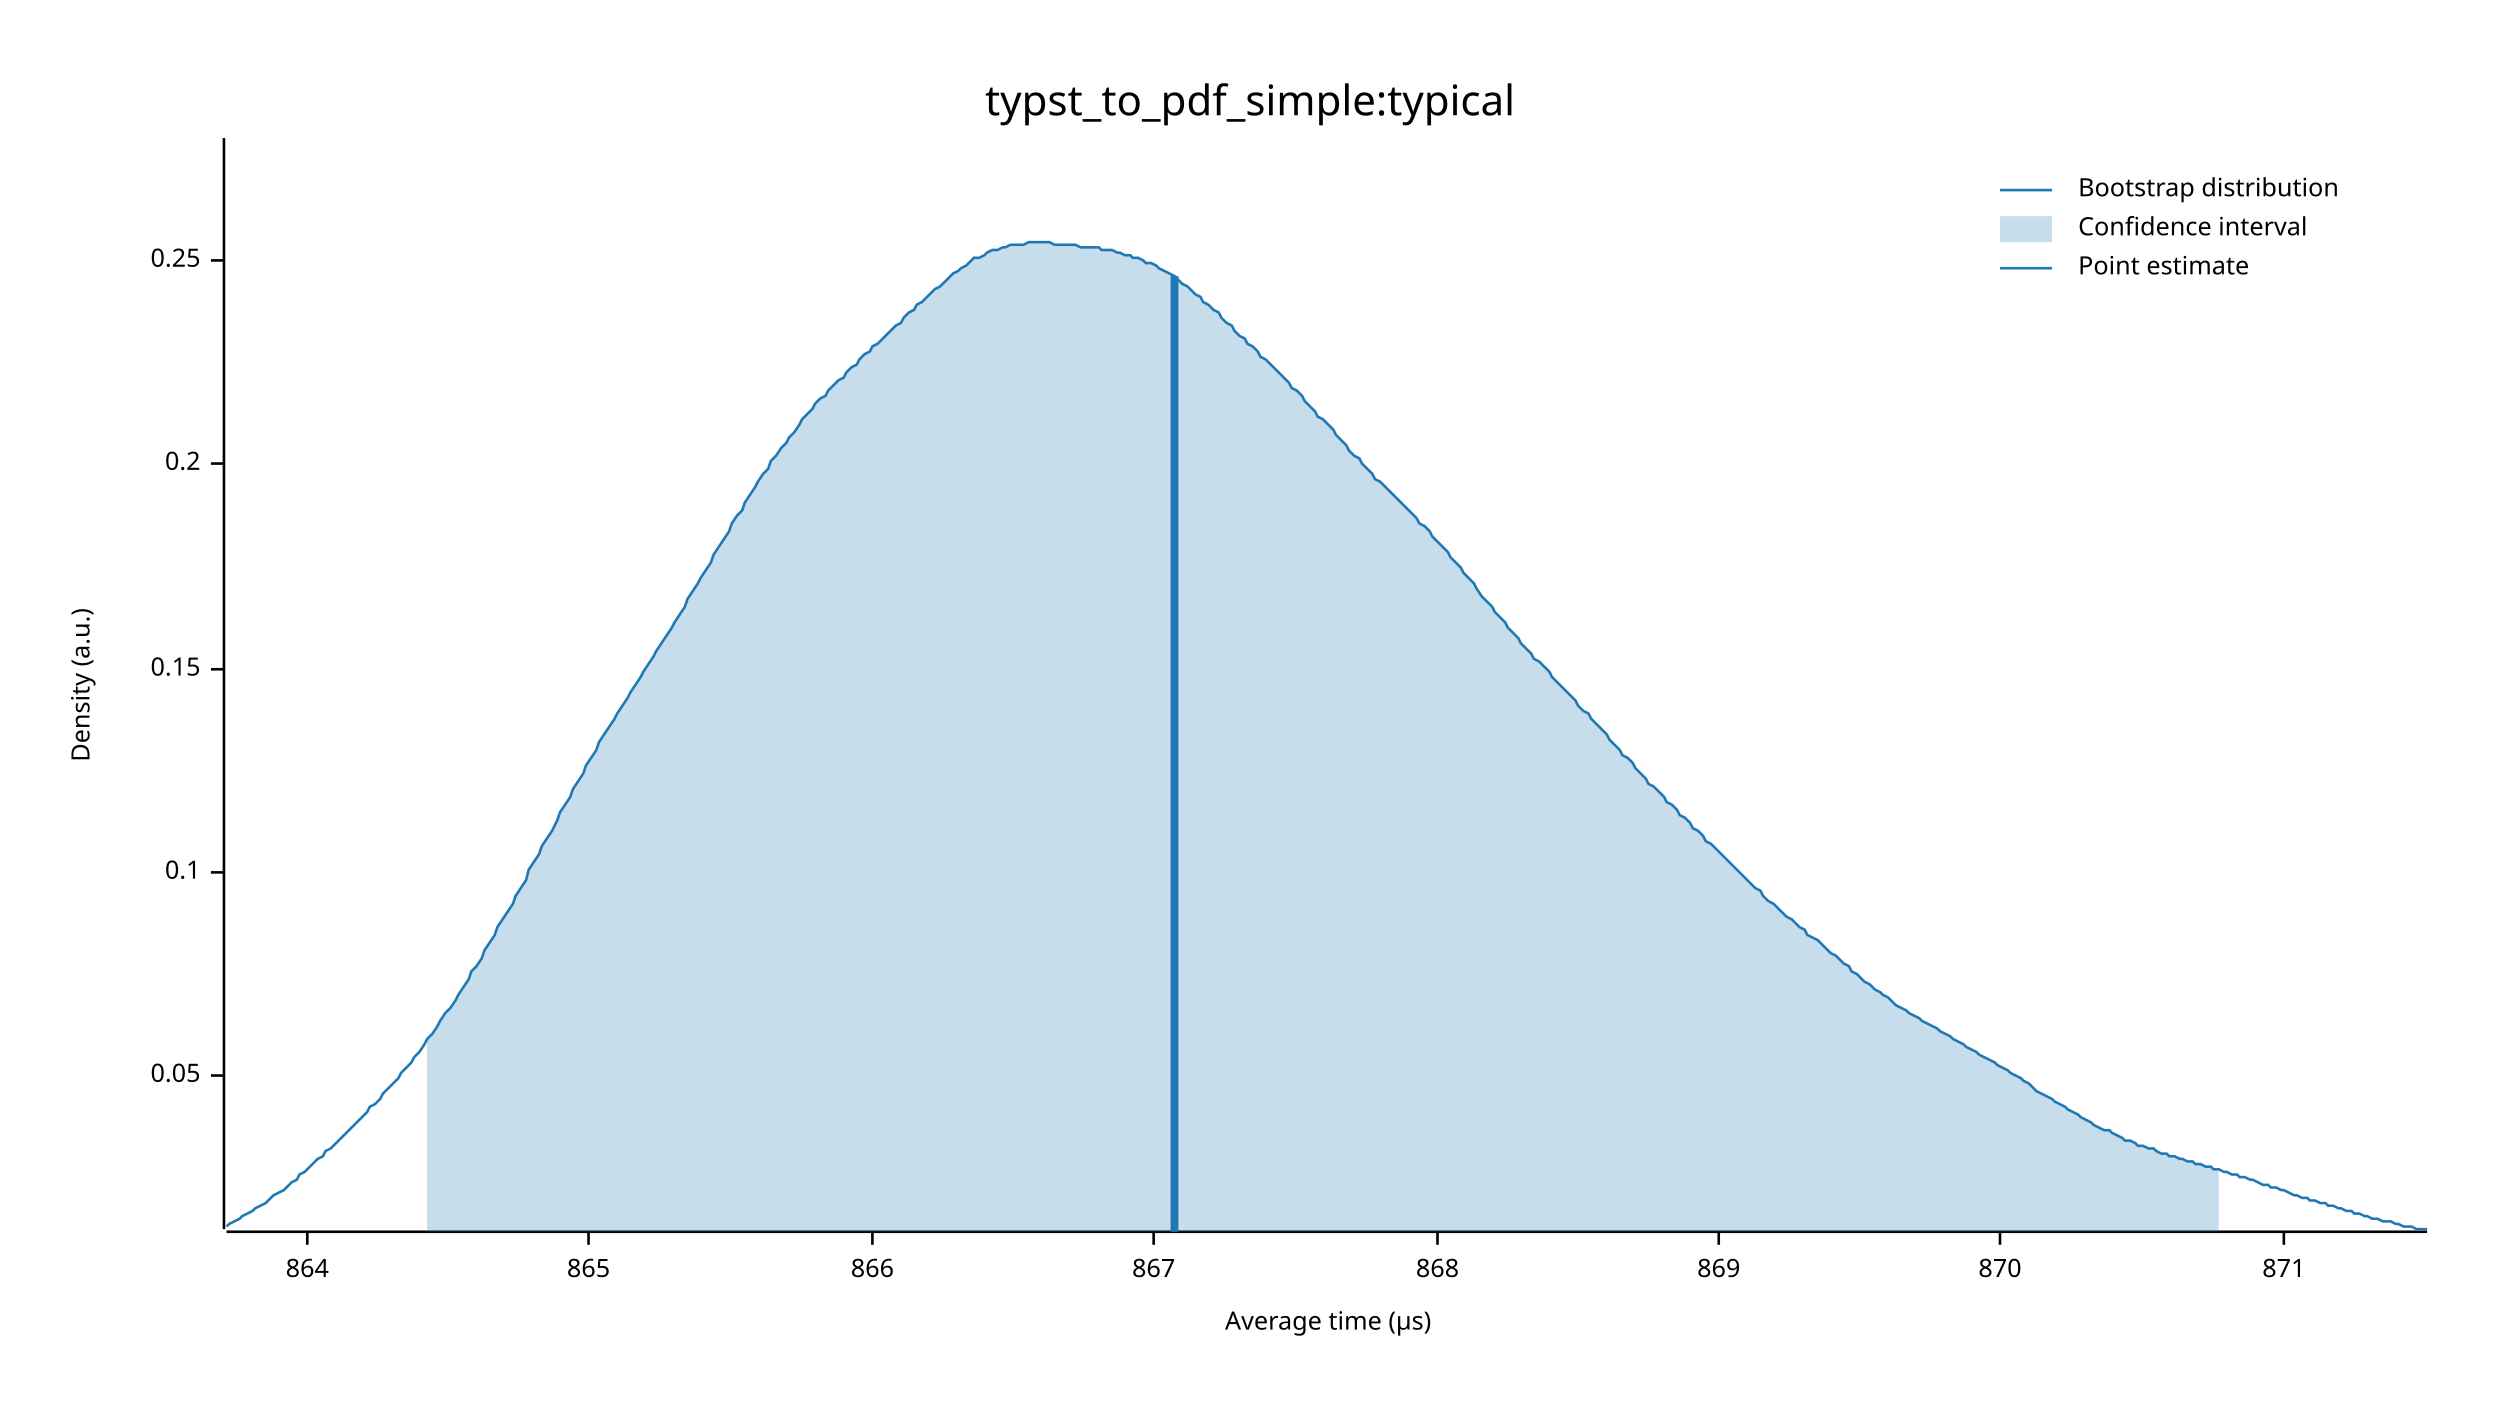
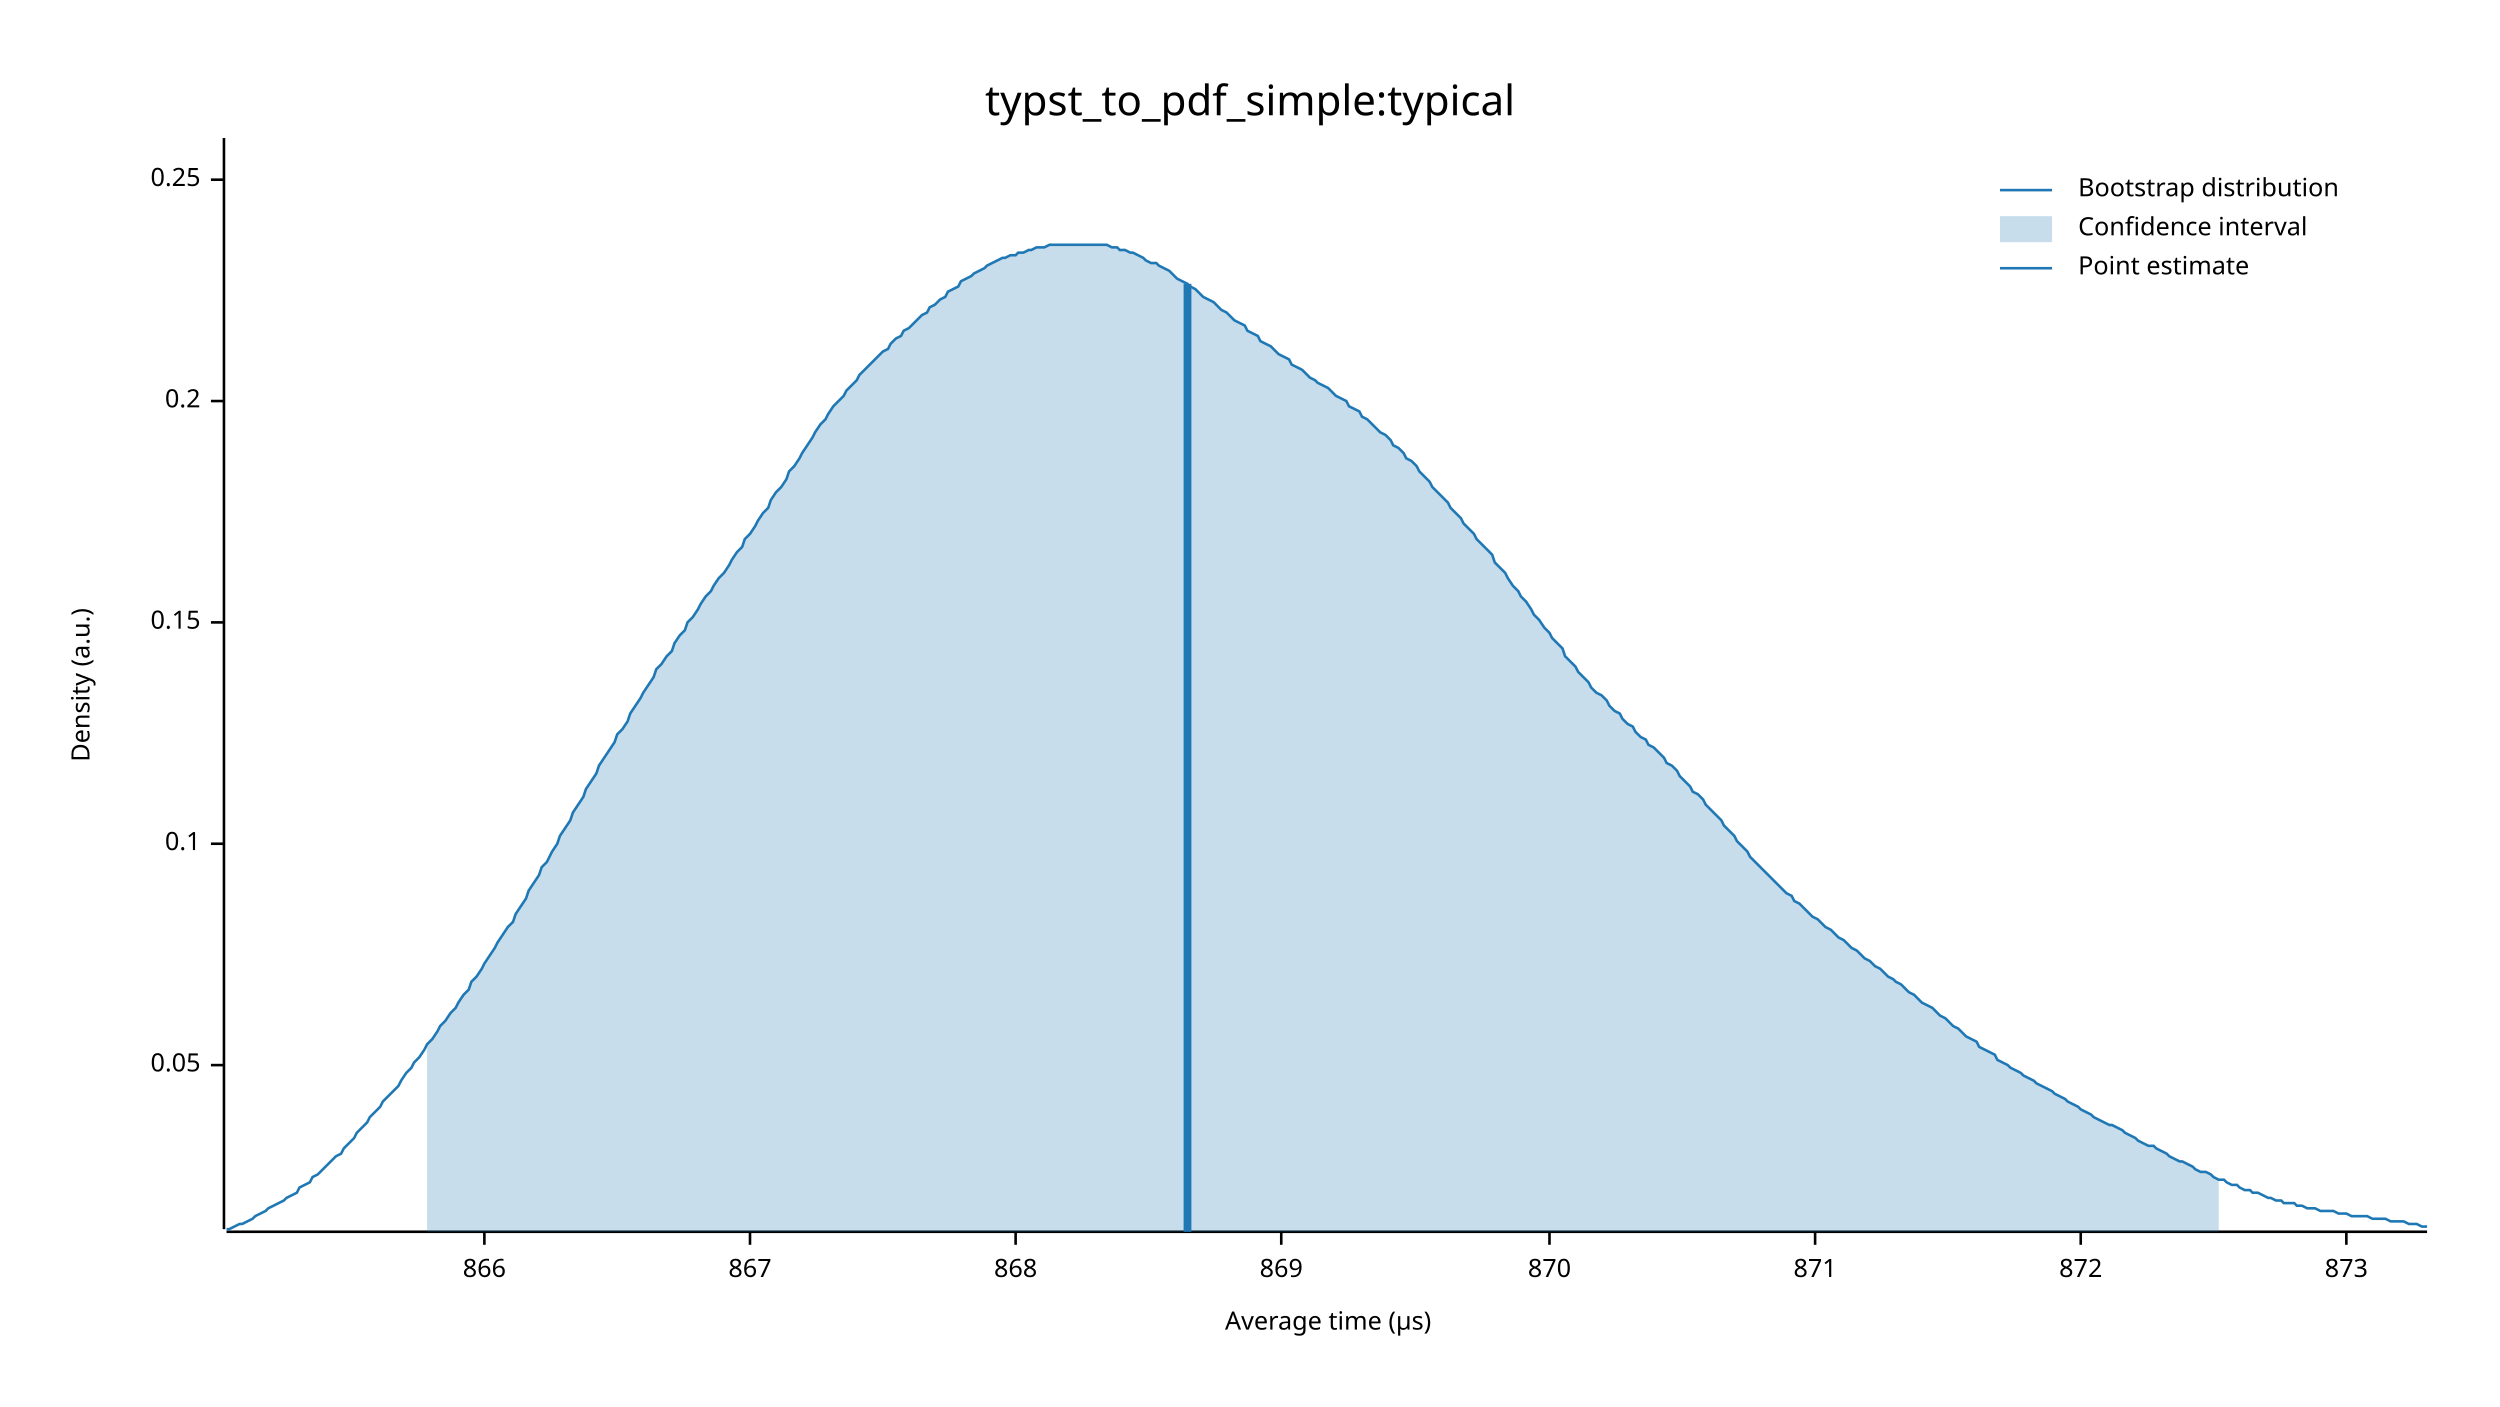
<svg xmlns="http://www.w3.org/2000/svg" width="960" height="540" viewBox="0 0 960 540">
  <text x="480" y="32" dy="0.76em" text-anchor="middle" font-family="sans-serif" font-size="16.129" opacity="1" fill="#000000">
typst_to_pdf_simple:typical
</text>
  <text x="27" y="263" dy="0.76em" text-anchor="middle" font-family="sans-serif" font-size="9.677" opacity="1" fill="#000000" transform="rotate(270, 27, 263)">
Density (a.u.)
</text>
  <text x="510" y="513" dy="-0.5ex" text-anchor="middle" font-family="sans-serif" font-size="9.677" opacity="1" fill="#000000">
Average time (µs)
</text>
  <polyline fill="none" opacity="1" stroke="#000000" stroke-width="1" points="86,53 86,472 " />
-   <text x="77" y="413" dy="0.5ex" text-anchor="end" font-family="sans-serif" font-size="9.677" opacity="1" fill="#000000">
+   <text x="77" y="409" dy="0.5ex" text-anchor="end" font-family="sans-serif" font-size="9.677" opacity="1" fill="#000000">
0.05
</text>
-   <polyline fill="none" opacity="1" stroke="#000000" stroke-width="1" points="81,413 86,413 " />
-   <text x="77" y="335" dy="0.5ex" text-anchor="end" font-family="sans-serif" font-size="9.677" opacity="1" fill="#000000">
+   <polyline fill="none" opacity="1" stroke="#000000" stroke-width="1" points="81,409 86,409 " />
+   <text x="77" y="324" dy="0.5ex" text-anchor="end" font-family="sans-serif" font-size="9.677" opacity="1" fill="#000000">
0.1
</text>
-   <polyline fill="none" opacity="1" stroke="#000000" stroke-width="1" points="81,335 86,335 " />
-   <text x="77" y="257" dy="0.5ex" text-anchor="end" font-family="sans-serif" font-size="9.677" opacity="1" fill="#000000">
+   <polyline fill="none" opacity="1" stroke="#000000" stroke-width="1" points="81,324 86,324 " />
+   <text x="77" y="239" dy="0.5ex" text-anchor="end" font-family="sans-serif" font-size="9.677" opacity="1" fill="#000000">
0.15
</text>
-   <polyline fill="none" opacity="1" stroke="#000000" stroke-width="1" points="81,257 86,257 " />
-   <text x="77" y="178" dy="0.5ex" text-anchor="end" font-family="sans-serif" font-size="9.677" opacity="1" fill="#000000">
+   <polyline fill="none" opacity="1" stroke="#000000" stroke-width="1" points="81,239 86,239 " />
+   <text x="77" y="154" dy="0.5ex" text-anchor="end" font-family="sans-serif" font-size="9.677" opacity="1" fill="#000000">
0.2
</text>
-   <polyline fill="none" opacity="1" stroke="#000000" stroke-width="1" points="81,178 86,178 " />
-   <text x="77" y="100" dy="0.5ex" text-anchor="end" font-family="sans-serif" font-size="9.677" opacity="1" fill="#000000">
+   <polyline fill="none" opacity="1" stroke="#000000" stroke-width="1" points="81,154 86,154 " />
+   <text x="77" y="69" dy="0.5ex" text-anchor="end" font-family="sans-serif" font-size="9.677" opacity="1" fill="#000000">
0.25
</text>
-   <polyline fill="none" opacity="1" stroke="#000000" stroke-width="1" points="81,100 86,100 " />
+   <polyline fill="none" opacity="1" stroke="#000000" stroke-width="1" points="81,69 86,69 " />
  <polyline fill="none" opacity="1" stroke="#000000" stroke-width="1" points="87,473 932,473 " />
-   <text x="118" y="483" dy="0.76em" text-anchor="middle" font-family="sans-serif" font-size="9.677" opacity="1" fill="#000000">
- 864
- </text>
-   <polyline fill="none" opacity="1" stroke="#000000" stroke-width="1" points="118,473 118,478 " />
-   <text x="226" y="483" dy="0.76em" text-anchor="middle" font-family="sans-serif" font-size="9.677" opacity="1" fill="#000000">
- 865
- </text>
-   <polyline fill="none" opacity="1" stroke="#000000" stroke-width="1" points="226,473 226,478 " />
-   <text x="335" y="483" dy="0.76em" text-anchor="middle" font-family="sans-serif" font-size="9.677" opacity="1" fill="#000000">
+   <text x="186" y="483" dy="0.76em" text-anchor="middle" font-family="sans-serif" font-size="9.677" opacity="1" fill="#000000">
866
</text>
-   <polyline fill="none" opacity="1" stroke="#000000" stroke-width="1" points="335,473 335,478 " />
-   <text x="443" y="483" dy="0.76em" text-anchor="middle" font-family="sans-serif" font-size="9.677" opacity="1" fill="#000000">
+   <polyline fill="none" opacity="1" stroke="#000000" stroke-width="1" points="186,473 186,478 " />
+   <text x="288" y="483" dy="0.76em" text-anchor="middle" font-family="sans-serif" font-size="9.677" opacity="1" fill="#000000">
867
</text>
-   <polyline fill="none" opacity="1" stroke="#000000" stroke-width="1" points="443,473 443,478 " />
-   <text x="552" y="483" dy="0.76em" text-anchor="middle" font-family="sans-serif" font-size="9.677" opacity="1" fill="#000000">
+   <polyline fill="none" opacity="1" stroke="#000000" stroke-width="1" points="288,473 288,478 " />
+   <text x="390" y="483" dy="0.76em" text-anchor="middle" font-family="sans-serif" font-size="9.677" opacity="1" fill="#000000">
868
</text>
-   <polyline fill="none" opacity="1" stroke="#000000" stroke-width="1" points="552,473 552,478 " />
-   <text x="660" y="483" dy="0.76em" text-anchor="middle" font-family="sans-serif" font-size="9.677" opacity="1" fill="#000000">
+   <polyline fill="none" opacity="1" stroke="#000000" stroke-width="1" points="390,473 390,478 " />
+   <text x="492" y="483" dy="0.76em" text-anchor="middle" font-family="sans-serif" font-size="9.677" opacity="1" fill="#000000">
869
</text>
-   <polyline fill="none" opacity="1" stroke="#000000" stroke-width="1" points="660,473 660,478 " />
-   <text x="768" y="483" dy="0.76em" text-anchor="middle" font-family="sans-serif" font-size="9.677" opacity="1" fill="#000000">
+   <polyline fill="none" opacity="1" stroke="#000000" stroke-width="1" points="492,473 492,478 " />
+   <text x="595" y="483" dy="0.76em" text-anchor="middle" font-family="sans-serif" font-size="9.677" opacity="1" fill="#000000">
870
</text>
-   <polyline fill="none" opacity="1" stroke="#000000" stroke-width="1" points="768,473 768,478 " />
-   <text x="877" y="483" dy="0.76em" text-anchor="middle" font-family="sans-serif" font-size="9.677" opacity="1" fill="#000000">
+   <polyline fill="none" opacity="1" stroke="#000000" stroke-width="1" points="595,473 595,478 " />
+   <text x="697" y="483" dy="0.76em" text-anchor="middle" font-family="sans-serif" font-size="9.677" opacity="1" fill="#000000">
871
</text>
-   <polyline fill="none" opacity="1" stroke="#000000" stroke-width="1" points="877,473 877,478 " />
-   <polyline fill="none" opacity="1" stroke="#1F78B4" stroke-width="1" points="87,471 88,470 90,469 92,468 93,467 95,466 97,465 98,464 100,463 102,462 103,461 105,459 107,458 109,457 110,456 112,454 114,453 115,451 117,450 119,448 120,447 122,445 124,444 125,442 127,441 129,439 131,437 132,436 134,434 136,432 137,431 139,429 141,427 142,425 144,424 146,422 147,420 149,418 151,416 153,414 154,412 156,410 158,408 159,406 161,404 163,401 164,399 166,397 168,394 169,392 171,389 173,387 175,384 176,382 178,379 180,376 181,373 183,371 185,368 186,365 188,362 190,359 191,356 193,353 195,350 197,347 198,344 200,341 202,338 203,334 205,331 207,328 208,325 210,322 212,319 214,315 215,312 217,309 219,306 220,303 222,300 224,297 225,294 227,291 229,288 230,285 232,282 234,279 236,276 237,274 239,271 241,268 242,266 244,263 246,260 247,258 249,255 251,252 252,250 254,247 256,244 258,241 259,239 261,236 263,233 264,230 266,227 268,224 269,222 271,219 273,216 274,213 276,210 278,207 280,204 281,201 283,198 285,196 286,193 288,190 290,187 291,185 293,182 295,180 296,177 298,175 300,172 302,170 303,168 305,166 307,163 308,161 310,159 312,157 313,155 315,153 317,152 318,150 320,148 322,146 324,145 325,143 327,141 329,140 330,138 332,136 334,135 335,133 337,132 339,130 341,128 342,127 344,125 346,124 347,122 349,120 351,119 352,117 354,116 356,114 357,113 359,111 361,110 363,108 364,107 366,105 368,104 369,103 371,102 373,100 374,99 376,99 378,98 379,97 381,96 383,96 385,95 386,95 388,94 390,94 391,94 393,94 395,93 396,93 398,93 400,93 401,93 403,93 405,94 407,94 408,94 410,94 412,94 413,94 415,95 417,95 418,95 420,95 422,95 423,96 425,96 427,96 429,97 430,97 432,98 434,98 435,99 437,99 439,100 440,101 442,101 444,102 445,103 447,104 449,105 451,106 452,107 454,109 456,110 457,111 459,113 461,114 462,116 464,117 466,119 468,120 469,122 471,124 473,125 474,127 476,129 478,130 479,132 481,133 483,135 484,137 486,138 488,140 490,142 491,143 493,145 495,147 496,149 498,150 500,152 501,154 503,156 505,158 506,160 508,161 510,163 512,165 513,167 515,169 517,171 518,173 520,175 522,176 523,178 525,180 527,182 528,184 530,185 532,187 534,189 535,190 537,192 539,194 540,195 542,197 544,199 545,201 547,202 549,204 550,206 552,208 554,210 556,212 557,214 559,216 561,218 562,220 564,222 566,224 567,226 569,229 571,231 573,233 574,235 576,237 578,239 579,241 581,243 583,245 584,247 586,249 588,251 589,253 591,254 593,256 595,258 596,260 598,262 600,264 601,265 603,267 605,269 606,271 608,273 610,274 611,276 613,278 615,280 617,282 618,284 620,286 622,288 623,290 625,291 627,293 628,295 630,297 632,299 633,301 635,302 637,304 639,306 640,308 642,309 644,311 645,313 647,314 649,316 650,318 652,319 654,321 655,323 657,324 659,326 661,328 662,329 664,331 666,333 667,334 669,336 671,338 672,339 674,341 676,342 677,344 679,346 681,347 683,349 684,350 686,352 688,353 689,354 691,356 693,357 694,359 696,360 698,361 700,363 701,364 703,366 705,367 706,368 708,370 710,371 711,373 713,374 715,376 716,377 718,378 720,380 722,381 723,382 725,383 727,385 728,386 730,387 732,388 733,389 735,390 737,391 738,392 740,393 742,394 744,395 745,396 747,397 749,398 750,399 752,400 754,401 755,402 757,403 759,404 760,405 762,406 764,407 766,408 767,409 769,410 771,411 772,412 774,413 776,414 777,415 779,416 781,418 782,419 784,420 786,421 788,422 789,423 791,424 793,425 794,426 796,427 798,428 799,429 801,430 803,431 804,432 806,433 808,434 810,434 811,435 813,436 815,437 816,438 818,438 820,439 821,440 823,440 825,441 827,441 828,442 830,443 832,443 833,444 835,444 837,445 838,445 840,446 842,446 843,447 845,447 847,448 849,448 850,449 852,449 854,450 855,450 857,451 859,451 860,452 862,452 864,453 865,453 867,454 869,455 871,455 872,456 874,456 876,457 877,457 879,458 881,459 882,459 884,460 886,460 887,461 889,461 891,462 893,462 894,463 896,463 898,464 899,464 901,465 903,465 904,466 906,466 908,467 909,467 911,468 913,468 915,469 916,469 918,469 920,470 921,470 923,471 925,471 926,471 928,472 930,472 932,472 " />
-   <polygon opacity="0.25" fill="#1F78B4" points="164,399 166,397 168,394 169,392 171,389 173,387 175,384 176,382 178,379 180,376 181,373 183,371 185,368 186,365 188,362 190,359 191,356 193,353 195,350 197,347 198,344 200,341 202,338 203,334 205,331 207,328 208,325 210,322 212,319 214,315 215,312 217,309 219,306 220,303 222,300 224,297 225,294 227,291 229,288 230,285 232,282 234,279 236,276 237,274 239,271 241,268 242,266 244,263 246,260 247,258 249,255 251,252 252,250 254,247 256,244 258,241 259,239 261,236 263,233 264,230 266,227 268,224 269,222 271,219 273,216 274,213 276,210 278,207 280,204 281,201 283,198 285,196 286,193 288,190 290,187 291,185 293,182 295,180 296,177 298,175 300,172 302,170 303,168 305,166 307,163 308,161 310,159 312,157 313,155 315,153 317,152 318,150 320,148 322,146 324,145 325,143 327,141 329,140 330,138 332,136 334,135 335,133 337,132 339,130 341,128 342,127 344,125 346,124 347,122 349,120 351,119 352,117 354,116 356,114 357,113 359,111 361,110 363,108 364,107 366,105 368,104 369,103 371,102 373,100 374,99 376,99 378,98 379,97 381,96 383,96 385,95 386,95 388,94 390,94 391,94 393,94 395,93 396,93 398,93 400,93 401,93 403,93 405,94 407,94 408,94 410,94 412,94 413,94 415,95 417,95 418,95 420,95 422,95 423,96 425,96 427,96 429,97 430,97 432,98 434,98 435,99 437,99 439,100 440,101 442,101 444,102 445,103 447,104 449,105 451,106 452,107 454,109 456,110 457,111 459,113 461,114 462,116 464,117 466,119 468,120 469,122 471,124 473,125 474,127 476,129 478,130 479,132 481,133 483,135 484,137 486,138 488,140 490,142 491,143 493,145 495,147 496,149 498,150 500,152 501,154 503,156 505,158 506,160 508,161 510,163 512,165 513,167 515,169 517,171 518,173 520,175 522,176 523,178 525,180 527,182 528,184 530,185 532,187 534,189 535,190 537,192 539,194 540,195 542,197 544,199 545,201 547,202 549,204 550,206 552,208 554,210 556,212 557,214 559,216 561,218 562,220 564,222 566,224 567,226 569,229 571,231 573,233 574,235 576,237 578,239 579,241 581,243 583,245 584,247 586,249 588,251 589,253 591,254 593,256 595,258 596,260 598,262 600,264 601,265 603,267 605,269 606,271 608,273 610,274 611,276 613,278 615,280 617,282 618,284 620,286 622,288 623,290 625,291 627,293 628,295 630,297 632,299 633,301 635,302 637,304 639,306 640,308 642,309 644,311 645,313 647,314 649,316 650,318 652,319 654,321 655,323 657,324 659,326 661,328 662,329 664,331 666,333 667,334 669,336 671,338 672,339 674,341 676,342 677,344 679,346 681,347 683,349 684,350 686,352 688,353 689,354 691,356 693,357 694,359 696,360 698,361 700,363 701,364 703,366 705,367 706,368 708,370 710,371 711,373 713,374 715,376 716,377 718,378 720,380 722,381 723,382 725,383 727,385 728,386 730,387 732,388 733,389 735,390 737,391 738,392 740,393 742,394 744,395 745,396 747,397 749,398 750,399 752,400 754,401 755,402 757,403 759,404 760,405 762,406 764,407 766,408 767,409 769,410 771,411 772,412 774,413 776,414 777,415 779,416 781,418 782,419 784,420 786,421 788,422 789,423 791,424 793,425 794,426 796,427 798,428 799,429 801,430 803,431 804,432 806,433 808,434 810,434 811,435 813,436 815,437 816,438 818,438 820,439 821,440 823,440 825,441 827,441 828,442 830,443 832,443 833,444 835,444 837,445 838,445 840,446 842,446 843,447 845,447 847,448 849,448 850,449 852,449 852,473 164,473 " />
-   <polyline fill="none" opacity="1" stroke="#1F78B4" stroke-width="3" points="451,473 451,106 " />
+   <polyline fill="none" opacity="1" stroke="#000000" stroke-width="1" points="697,473 697,478 " />
+   <text x="799" y="483" dy="0.76em" text-anchor="middle" font-family="sans-serif" font-size="9.677" opacity="1" fill="#000000">
+ 872
+ </text>
+   <polyline fill="none" opacity="1" stroke="#000000" stroke-width="1" points="799,473 799,478 " />
+   <text x="901" y="483" dy="0.76em" text-anchor="middle" font-family="sans-serif" font-size="9.677" opacity="1" fill="#000000">
+ 873
+ </text>
+   <polyline fill="none" opacity="1" stroke="#000000" stroke-width="1" points="901,473 901,478 " />
+   <polyline fill="none" opacity="1" stroke="#1F78B4" stroke-width="1" points="87,472 88,472 90,471 92,470 93,470 95,469 97,468 98,467 100,466 102,465 103,464 105,463 107,462 109,461 110,460 112,459 114,458 115,456 117,455 119,454 120,452 122,451 124,449 125,448 127,446 129,444 131,443 132,441 134,439 136,437 137,435 139,433 141,431 142,429 144,427 146,425 147,423 149,421 151,419 153,417 154,415 156,412 158,410 159,408 161,406 163,403 164,401 166,399 168,396 169,394 171,392 173,389 175,387 176,385 178,382 180,380 181,377 183,375 185,372 186,370 188,367 190,364 191,362 193,359 195,356 197,354 198,351 200,348 202,345 203,342 205,339 207,336 208,333 210,331 212,327 214,324 215,321 217,318 219,315 220,312 222,309 224,306 225,303 227,300 229,297 230,294 232,291 234,288 236,285 237,282 239,280 241,277 242,274 244,271 246,268 247,266 249,263 251,260 252,257 254,255 256,252 258,250 259,247 261,244 263,242 264,239 266,237 268,234 269,232 271,229 273,227 274,225 276,222 278,220 280,217 281,215 283,212 285,210 286,207 288,205 290,202 291,200 293,197 295,195 296,192 298,189 300,187 302,184 303,181 305,179 307,176 308,174 310,171 312,168 313,166 315,163 317,161 318,159 320,156 322,154 324,152 325,150 327,148 329,146 330,144 332,142 334,140 335,139 337,137 339,135 341,134 342,132 344,130 346,129 347,127 349,126 351,124 352,123 354,121 356,120 357,118 359,117 361,115 363,114 364,112 366,111 368,110 369,108 371,107 373,106 374,105 376,104 378,103 379,102 381,101 383,100 385,99 386,99 388,98 390,98 391,97 393,97 395,96 396,96 398,95 400,95 401,95 403,94 405,94 407,94 408,94 410,94 412,94 413,94 415,94 417,94 418,94 420,94 422,94 423,94 425,94 427,95 429,95 430,96 432,96 434,97 435,97 437,98 439,99 440,100 442,101 444,101 445,102 447,103 449,104 451,106 452,107 454,108 456,109 457,110 459,111 461,113 462,114 464,115 466,116 468,118 469,119 471,120 473,122 474,123 476,124 478,125 479,127 481,128 483,129 484,131 486,132 488,133 490,135 491,136 493,137 495,138 496,140 498,141 500,142 501,143 503,145 505,146 506,147 508,148 510,149 512,151 513,152 515,153 517,154 518,156 520,157 522,158 523,160 525,161 527,163 528,164 530,166 532,167 534,169 535,171 537,172 539,174 540,176 542,177 544,179 545,181 547,183 549,185 550,187 552,189 554,191 556,193 557,195 559,197 561,199 562,201 564,203 566,205 567,207 569,209 571,211 573,213 574,216 576,218 578,220 579,222 581,225 583,227 584,229 586,231 588,234 589,236 591,238 593,241 595,243 596,245 598,247 600,249 601,252 603,254 605,256 606,258 608,260 610,262 611,264 613,266 615,267 617,269 618,271 620,273 622,274 623,276 625,278 627,279 628,281 630,283 632,284 633,286 635,287 637,289 639,291 640,293 642,294 644,296 645,298 647,300 649,302 650,304 652,305 654,307 655,309 657,311 659,313 661,315 662,317 664,319 666,321 667,323 669,325 671,327 672,329 674,331 676,333 677,334 679,336 681,338 683,340 684,341 686,343 688,344 689,346 691,347 693,349 694,350 696,352 698,353 700,355 701,356 703,357 705,359 706,360 708,361 710,363 711,364 713,365 715,367 716,368 718,369 720,371 722,372 723,373 725,375 727,376 728,377 730,378 732,380 733,381 735,382 737,384 738,385 740,386 742,387 744,389 745,390 747,391 749,393 750,394 752,395 754,397 755,398 757,399 759,400 760,402 762,403 764,404 766,405 767,407 769,408 771,409 772,410 774,411 776,412 777,413 779,414 781,415 782,416 784,417 786,418 788,419 789,420 791,421 793,422 794,423 796,424 798,425 799,426 801,427 803,428 804,429 806,430 808,431 810,432 811,432 813,433 815,434 816,435 818,436 820,437 821,438 823,439 825,440 827,440 828,441 830,442 832,443 833,444 835,445 837,446 838,446 840,447 842,448 843,449 845,450 847,450 849,451 850,452 852,453 854,453 855,454 857,455 859,455 860,456 862,457 864,457 865,458 867,458 869,459 871,460 872,460 874,461 876,461 877,462 879,462 881,462 882,463 884,463 886,464 887,464 889,464 891,465 893,465 894,465 896,465 898,466 899,466 901,466 903,467 904,467 906,467 908,467 909,467 911,468 913,468 915,468 916,468 918,469 920,469 921,469 923,469 925,470 926,470 928,470 930,471 932,471 " />
+   <polygon opacity="0.25" fill="#1F78B4" points="164,401 166,399 168,396 169,394 171,392 173,389 175,387 176,385 178,382 180,380 181,377 183,375 185,372 186,370 188,367 190,364 191,362 193,359 195,356 197,354 198,351 200,348 202,345 203,342 205,339 207,336 208,333 210,331 212,327 214,324 215,321 217,318 219,315 220,312 222,309 224,306 225,303 227,300 229,297 230,294 232,291 234,288 236,285 237,282 239,280 241,277 242,274 244,271 246,268 247,266 249,263 251,260 252,257 254,255 256,252 258,250 259,247 261,244 263,242 264,239 266,237 268,234 269,232 271,229 273,227 274,225 276,222 278,220 280,217 281,215 283,212 285,210 286,207 288,205 290,202 291,200 293,197 295,195 296,192 298,189 300,187 302,184 303,181 305,179 307,176 308,174 310,171 312,168 313,166 315,163 317,161 318,159 320,156 322,154 324,152 325,150 327,148 329,146 330,144 332,142 334,140 335,139 337,137 339,135 341,134 342,132 344,130 346,129 347,127 349,126 351,124 352,123 354,121 356,120 357,118 359,117 361,115 363,114 364,112 366,111 368,110 369,108 371,107 373,106 374,105 376,104 378,103 379,102 381,101 383,100 385,99 386,99 388,98 390,98 391,97 393,97 395,96 396,96 398,95 400,95 401,95 403,94 405,94 407,94 408,94 410,94 412,94 413,94 415,94 417,94 418,94 420,94 422,94 423,94 425,94 427,95 429,95 430,96 432,96 434,97 435,97 437,98 439,99 440,100 442,101 444,101 445,102 447,103 449,104 451,106 452,107 454,108 456,109 457,110 459,111 461,113 462,114 464,115 466,116 468,118 469,119 471,120 473,122 474,123 476,124 478,125 479,127 481,128 483,129 484,131 486,132 488,133 490,135 491,136 493,137 495,138 496,140 498,141 500,142 501,143 503,145 505,146 506,147 508,148 510,149 512,151 513,152 515,153 517,154 518,156 520,157 522,158 523,160 525,161 527,163 528,164 530,166 532,167 534,169 535,171 537,172 539,174 540,176 542,177 544,179 545,181 547,183 549,185 550,187 552,189 554,191 556,193 557,195 559,197 561,199 562,201 564,203 566,205 567,207 569,209 571,211 573,213 574,216 576,218 578,220 579,222 581,225 583,227 584,229 586,231 588,234 589,236 591,238 593,241 595,243 596,245 598,247 600,249 601,252 603,254 605,256 606,258 608,260 610,262 611,264 613,266 615,267 617,269 618,271 620,273 622,274 623,276 625,278 627,279 628,281 630,283 632,284 633,286 635,287 637,289 639,291 640,293 642,294 644,296 645,298 647,300 649,302 650,304 652,305 654,307 655,309 657,311 659,313 661,315 662,317 664,319 666,321 667,323 669,325 671,327 672,329 674,331 676,333 677,334 679,336 681,338 683,340 684,341 686,343 688,344 689,346 691,347 693,349 694,350 696,352 698,353 700,355 701,356 703,357 705,359 706,360 708,361 710,363 711,364 713,365 715,367 716,368 718,369 720,371 722,372 723,373 725,375 727,376 728,377 730,378 732,380 733,381 735,382 737,384 738,385 740,386 742,387 744,389 745,390 747,391 749,393 750,394 752,395 754,397 755,398 757,399 759,400 760,402 762,403 764,404 766,405 767,407 769,408 771,409 772,410 774,411 776,412 777,413 779,414 781,415 782,416 784,417 786,418 788,419 789,420 791,421 793,422 794,423 796,424 798,425 799,426 801,427 803,428 804,429 806,430 808,431 810,432 811,432 813,433 815,434 816,435 818,436 820,437 821,438 823,439 825,440 827,440 828,441 830,442 832,443 833,444 835,445 837,446 838,446 840,447 842,448 843,449 845,450 847,450 849,451 850,452 852,453 852,473 164,473 " />
+   <polyline fill="none" opacity="1" stroke="#1F78B4" stroke-width="3" points="456,473 456,109 " />
  <text x="798" y="68" dy="0.76em" text-anchor="start" font-family="sans-serif" font-size="9.677" opacity="1" fill="#000000">
Bootstrap distribution
</text>
  <text x="798" y="83" dy="0.76em" text-anchor="start" font-family="sans-serif" font-size="9.677" opacity="1" fill="#000000">
Confidence interval
</text>
  <text x="798" y="98" dy="0.76em" text-anchor="start" font-family="sans-serif" font-size="9.677" opacity="1" fill="#000000">
Point estimate
</text>
  <polyline fill="none" opacity="1" stroke="#1F78B4" stroke-width="1" points="768,73 788,73 " />
  <rect x="768" y="83" width="20" height="10" opacity="0.25" fill="#1F78B4" stroke="none" />
  <polyline fill="none" opacity="1" stroke="#1F78B4" stroke-width="1" points="768,103 788,103 " />
</svg>
